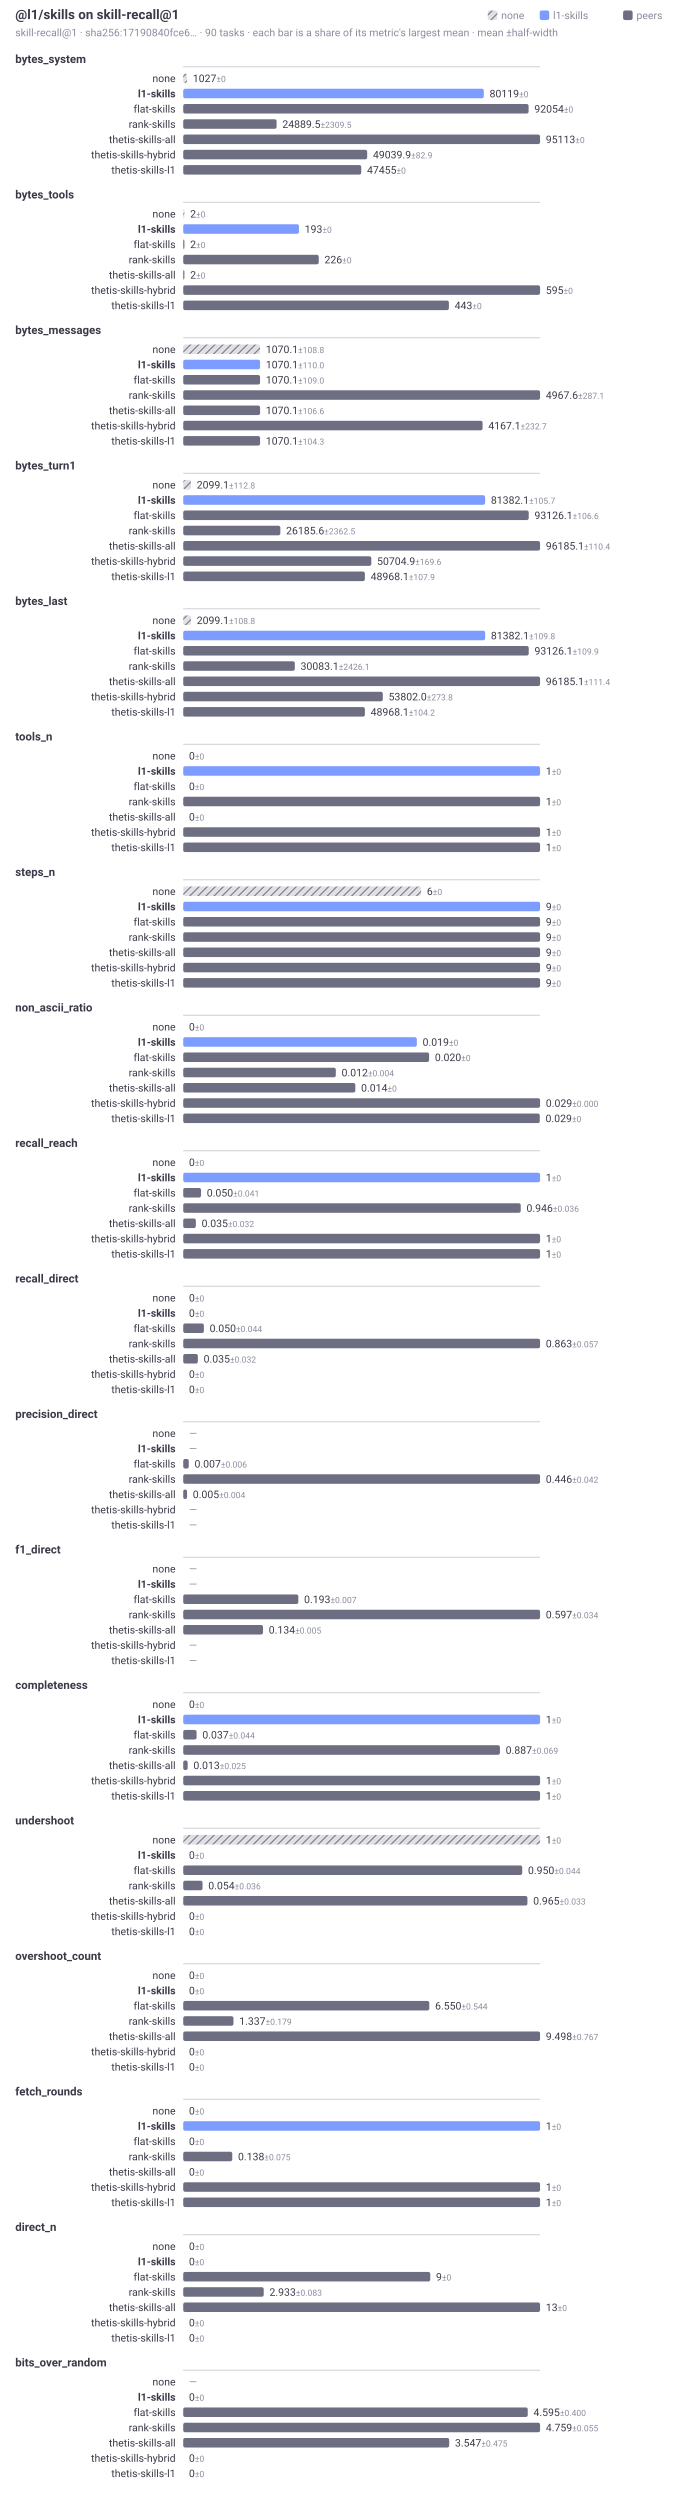
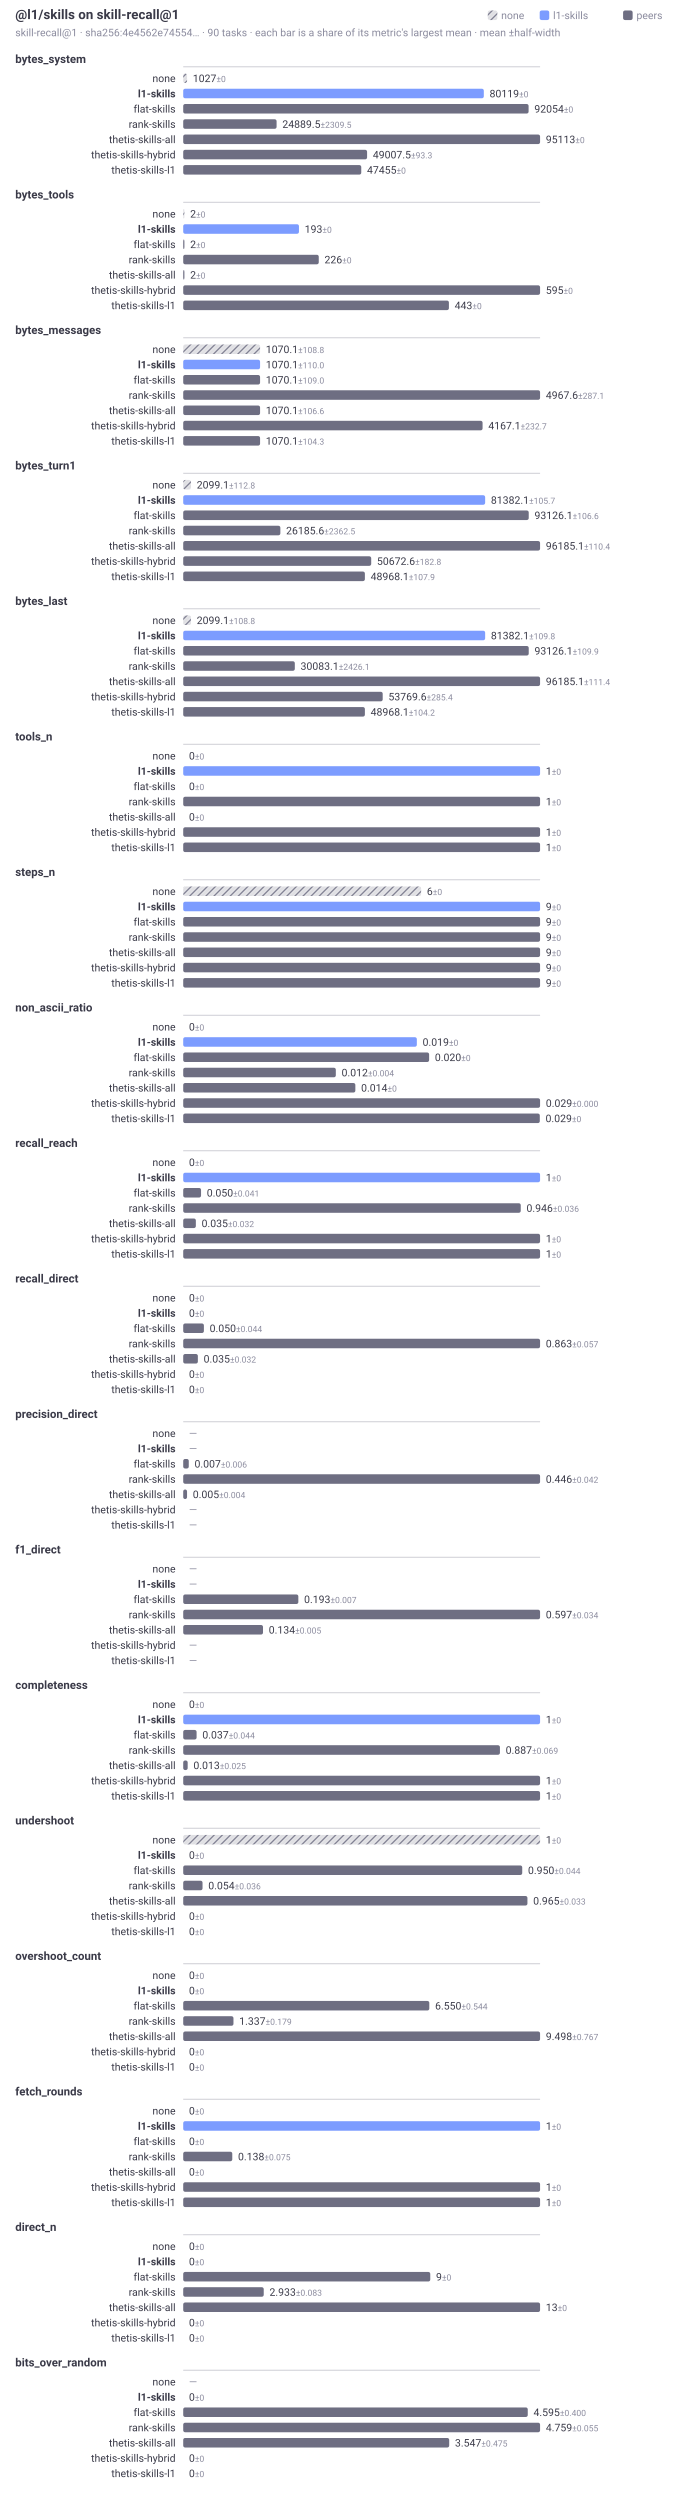
<svg xmlns="http://www.w3.org/2000/svg" width="720" height="2620" viewBox="0 0 720 2620" role="img" aria-labelledby="t d" font-family="system-ui, -apple-system, Segoe UI, Roboto, sans-serif">
  <style>.t{fill:#3a3a48}.f{fill:#8b8b9e}@media (prefers-color-scheme:dark){.t{fill:#d2d2dc}.f{fill:#9a9aae}}</style>
  <defs>
    <pattern id="hatch" width="6" height="6" patternUnits="userSpaceOnUse" patternTransform="rotate(45)">
      <rect width="6" height="6" fill="#6e6e82" fill-opacity="0.22" />
      <line x1="0" y1="0" x2="0" y2="6" stroke="#6e6e82" stroke-width="2" />
    </pattern>
  </defs>
  <text class="t" x="16" y="20" font-size="14" font-weight="600">@l1/skills on skill-recall@1</text>
-   <text class="f" x="16" y="38" font-size="11">skill-recall@1 · sha256:17190840fce6… · 90 tasks · each bar is a share of its metric's largest mean · mean ±half-width</text>
+   <text class="f" x="16" y="38" font-size="11">skill-recall@1 · sha256:4e4562e74554… · 90 tasks · each bar is a share of its metric's largest mean · mean ±half-width</text>
  <rect x="653" y="11" width="10" height="10" rx="2" fill="#6e6e82" />
  <text class="f" x="667" y="20" font-size="11">peers</text>
  <rect x="565.6" y="11" width="10" height="10" rx="2" fill="#7c9cff" />
  <text class="f" x="579.6" y="20" font-size="11">l1-skills</text>
  <rect x="511.2" y="11" width="10" height="10" rx="2" fill="url(#hatch)" />
  <text class="f" x="525.2" y="20" font-size="11">none</text>
  <text class="t" x="16" y="66" font-size="12" font-weight="600">bytes_system</text>
  <line x1="192" y1="70" x2="566" y2="70" stroke="#6e6e82" stroke-opacity="0.35" stroke-width="1" />
  <text class="t" x="184" y="86" font-size="11" text-anchor="end">none</text>
  <rect x="192" y="77" width="4.04" height="10" rx="2" fill="url(#hatch)" />
  <text class="t" x="202.04" y="86" font-size="11">1027<tspan class="f" font-size="9"> ±0</tspan>
  </text>
  <text class="t" x="184" y="102" font-size="11" text-anchor="end" font-weight="600">l1-skills</text>
  <rect x="192" y="93" width="315.04" height="10" rx="2" fill="#7c9cff" />
  <text class="t" x="513.04" y="102" font-size="11">80119<tspan class="f" font-size="9"> ±0</tspan>
  </text>
  <text class="t" x="184" y="118" font-size="11" text-anchor="end">flat-skills</text>
  <rect x="192" y="109" width="361.97" height="10" rx="2" fill="#6e6e82" />
  <text class="t" x="559.97" y="118" font-size="11">92054<tspan class="f" font-size="9"> ±0</tspan>
  </text>
  <text class="t" x="184" y="134" font-size="11" text-anchor="end">rank-skills</text>
  <rect x="192" y="125" width="97.87" height="10" rx="2" fill="#6e6e82" />
  <text class="t" x="295.87" y="134" font-size="11">24889.5<tspan class="f" font-size="9"> ±2309.5</tspan>
  </text>
  <text class="t" x="184" y="150" font-size="11" text-anchor="end">thetis-skills-all</text>
  <rect x="192" y="141" width="374" height="10" rx="2" fill="#6e6e82" />
  <text class="t" x="572" y="150" font-size="11">95113<tspan class="f" font-size="9"> ±0</tspan>
  </text>
  <text class="t" x="184" y="166" font-size="11" text-anchor="end">thetis-skills-hybrid</text>
-   <rect x="192" y="157" width="192.83" height="10" rx="2" fill="#6e6e82" />
-   <text class="t" x="390.83" y="166" font-size="11">49039.9<tspan class="f" font-size="9"> ±82.9</tspan>
+   <rect x="192" y="157" width="192.71" height="10" rx="2" fill="#6e6e82" />
+   <text class="t" x="390.71" y="166" font-size="11">49007.5<tspan class="f" font-size="9"> ±93.3</tspan>
  </text>
  <text class="t" x="184" y="182" font-size="11" text-anchor="end">thetis-skills-l1</text>
  <rect x="192" y="173" width="186.6" height="10" rx="2" fill="#6e6e82" />
  <text class="t" x="384.6" y="182" font-size="11">47455<tspan class="f" font-size="9"> ±0</tspan>
  </text>
  <text class="t" x="16" y="208" font-size="12" font-weight="600">bytes_tools</text>
  <line x1="192" y1="212" x2="566" y2="212" stroke="#6e6e82" stroke-opacity="0.35" stroke-width="1" />
  <text class="t" x="184" y="228" font-size="11" text-anchor="end">none</text>
  <rect x="192" y="219" width="1.26" height="10" rx="2" fill="url(#hatch)" />
  <text class="t" x="199.26" y="228" font-size="11">2<tspan class="f" font-size="9"> ±0</tspan>
  </text>
  <text class="t" x="184" y="244" font-size="11" text-anchor="end" font-weight="600">l1-skills</text>
  <rect x="192" y="235" width="121.31" height="10" rx="2" fill="#7c9cff" />
  <text class="t" x="319.31" y="244" font-size="11">193<tspan class="f" font-size="9"> ±0</tspan>
  </text>
  <text class="t" x="184" y="260" font-size="11" text-anchor="end">flat-skills</text>
  <rect x="192" y="251" width="1.26" height="10" rx="2" fill="#6e6e82" />
  <text class="t" x="199.26" y="260" font-size="11">2<tspan class="f" font-size="9"> ±0</tspan>
  </text>
  <text class="t" x="184" y="276" font-size="11" text-anchor="end">rank-skills</text>
  <rect x="192" y="267" width="142.06" height="10" rx="2" fill="#6e6e82" />
  <text class="t" x="340.06" y="276" font-size="11">226<tspan class="f" font-size="9"> ±0</tspan>
  </text>
  <text class="t" x="184" y="292" font-size="11" text-anchor="end">thetis-skills-all</text>
  <rect x="192" y="283" width="1.26" height="10" rx="2" fill="#6e6e82" />
  <text class="t" x="199.26" y="292" font-size="11">2<tspan class="f" font-size="9"> ±0</tspan>
  </text>
  <text class="t" x="184" y="308" font-size="11" text-anchor="end">thetis-skills-hybrid</text>
  <rect x="192" y="299" width="374" height="10" rx="2" fill="#6e6e82" />
  <text class="t" x="572" y="308" font-size="11">595<tspan class="f" font-size="9"> ±0</tspan>
  </text>
  <text class="t" x="184" y="324" font-size="11" text-anchor="end">thetis-skills-l1</text>
  <rect x="192" y="315" width="278.46" height="10" rx="2" fill="#6e6e82" />
  <text class="t" x="476.46" y="324" font-size="11">443<tspan class="f" font-size="9"> ±0</tspan>
  </text>
  <text class="t" x="16" y="350" font-size="12" font-weight="600">bytes_messages</text>
  <line x1="192" y1="354" x2="566" y2="354" stroke="#6e6e82" stroke-opacity="0.35" stroke-width="1" />
  <text class="t" x="184" y="370" font-size="11" text-anchor="end">none</text>
  <rect x="192" y="361" width="80.56" height="10" rx="2" fill="url(#hatch)" />
  <text class="t" x="278.56" y="370" font-size="11">1070.1<tspan class="f" font-size="9"> ±108.8</tspan>
  </text>
  <text class="t" x="184" y="386" font-size="11" text-anchor="end" font-weight="600">l1-skills</text>
  <rect x="192" y="377" width="80.56" height="10" rx="2" fill="#7c9cff" />
  <text class="t" x="278.56" y="386" font-size="11">1070.1<tspan class="f" font-size="9"> ±110.0</tspan>
  </text>
  <text class="t" x="184" y="402" font-size="11" text-anchor="end">flat-skills</text>
  <rect x="192" y="393" width="80.56" height="10" rx="2" fill="#6e6e82" />
  <text class="t" x="278.56" y="402" font-size="11">1070.1<tspan class="f" font-size="9"> ±109.0</tspan>
  </text>
  <text class="t" x="184" y="418" font-size="11" text-anchor="end">rank-skills</text>
  <rect x="192" y="409" width="374" height="10" rx="2" fill="#6e6e82" />
  <text class="t" x="572" y="418" font-size="11">4967.6<tspan class="f" font-size="9"> ±287.1</tspan>
  </text>
  <text class="t" x="184" y="434" font-size="11" text-anchor="end">thetis-skills-all</text>
  <rect x="192" y="425" width="80.56" height="10" rx="2" fill="#6e6e82" />
  <text class="t" x="278.56" y="434" font-size="11">1070.1<tspan class="f" font-size="9"> ±106.6</tspan>
  </text>
  <text class="t" x="184" y="450" font-size="11" text-anchor="end">thetis-skills-hybrid</text>
  <rect x="192" y="441" width="313.74" height="10" rx="2" fill="#6e6e82" />
  <text class="t" x="511.74" y="450" font-size="11">4167.1<tspan class="f" font-size="9"> ±232.7</tspan>
  </text>
  <text class="t" x="184" y="466" font-size="11" text-anchor="end">thetis-skills-l1</text>
  <rect x="192" y="457" width="80.56" height="10" rx="2" fill="#6e6e82" />
  <text class="t" x="278.56" y="466" font-size="11">1070.1<tspan class="f" font-size="9"> ±104.3</tspan>
  </text>
  <text class="t" x="16" y="492" font-size="12" font-weight="600">bytes_turn1</text>
  <line x1="192" y1="496" x2="566" y2="496" stroke="#6e6e82" stroke-opacity="0.35" stroke-width="1" />
  <text class="t" x="184" y="512" font-size="11" text-anchor="end">none</text>
  <rect x="192" y="503" width="8.16" height="10" rx="2" fill="url(#hatch)" />
  <text class="t" x="206.16" y="512" font-size="11">2099.1<tspan class="f" font-size="9"> ±112.8</tspan>
  </text>
  <text class="t" x="184" y="528" font-size="11" text-anchor="end" font-weight="600">l1-skills</text>
  <rect x="192" y="519" width="316.44" height="10" rx="2" fill="#7c9cff" />
  <text class="t" x="514.44" y="528" font-size="11">81382.1<tspan class="f" font-size="9"> ±105.7</tspan>
  </text>
  <text class="t" x="184" y="544" font-size="11" text-anchor="end">flat-skills</text>
  <rect x="192" y="535" width="362.11" height="10" rx="2" fill="#6e6e82" />
  <text class="t" x="560.11" y="544" font-size="11">93126.1<tspan class="f" font-size="9"> ±106.6</tspan>
  </text>
  <text class="t" x="184" y="560" font-size="11" text-anchor="end">rank-skills</text>
  <rect x="192" y="551" width="101.82" height="10" rx="2" fill="#6e6e82" />
  <text class="t" x="299.82" y="560" font-size="11">26185.6<tspan class="f" font-size="9"> ±2362.5</tspan>
  </text>
  <text class="t" x="184" y="576" font-size="11" text-anchor="end">thetis-skills-all</text>
  <rect x="192" y="567" width="374" height="10" rx="2" fill="#6e6e82" />
  <text class="t" x="572" y="576" font-size="11">96185.1<tspan class="f" font-size="9"> ±110.4</tspan>
  </text>
  <text class="t" x="184" y="592" font-size="11" text-anchor="end">thetis-skills-hybrid</text>
-   <rect x="192" y="583" width="197.16" height="10" rx="2" fill="#6e6e82" />
-   <text class="t" x="395.16" y="592" font-size="11">50704.9<tspan class="f" font-size="9"> ±169.6</tspan>
+   <rect x="192" y="583" width="197.03" height="10" rx="2" fill="#6e6e82" />
+   <text class="t" x="395.03" y="592" font-size="11">50672.6<tspan class="f" font-size="9"> ±182.8</tspan>
  </text>
  <text class="t" x="184" y="608" font-size="11" text-anchor="end">thetis-skills-l1</text>
  <rect x="192" y="599" width="190.4" height="10" rx="2" fill="#6e6e82" />
  <text class="t" x="388.4" y="608" font-size="11">48968.1<tspan class="f" font-size="9"> ±107.9</tspan>
  </text>
  <text class="t" x="16" y="634" font-size="12" font-weight="600">bytes_last</text>
  <line x1="192" y1="638" x2="566" y2="638" stroke="#6e6e82" stroke-opacity="0.35" stroke-width="1" />
  <text class="t" x="184" y="654" font-size="11" text-anchor="end">none</text>
  <rect x="192" y="645" width="8.16" height="10" rx="2" fill="url(#hatch)" />
  <text class="t" x="206.16" y="654" font-size="11">2099.1<tspan class="f" font-size="9"> ±108.8</tspan>
  </text>
  <text class="t" x="184" y="670" font-size="11" text-anchor="end" font-weight="600">l1-skills</text>
  <rect x="192" y="661" width="316.44" height="10" rx="2" fill="#7c9cff" />
  <text class="t" x="514.44" y="670" font-size="11">81382.1<tspan class="f" font-size="9"> ±109.8</tspan>
  </text>
  <text class="t" x="184" y="686" font-size="11" text-anchor="end">flat-skills</text>
  <rect x="192" y="677" width="362.11" height="10" rx="2" fill="#6e6e82" />
  <text class="t" x="560.11" y="686" font-size="11">93126.1<tspan class="f" font-size="9"> ±109.9</tspan>
  </text>
  <text class="t" x="184" y="702" font-size="11" text-anchor="end">rank-skills</text>
  <rect x="192" y="693" width="116.97" height="10" rx="2" fill="#6e6e82" />
  <text class="t" x="314.97" y="702" font-size="11">30083.1<tspan class="f" font-size="9"> ±2426.1</tspan>
  </text>
  <text class="t" x="184" y="718" font-size="11" text-anchor="end">thetis-skills-all</text>
  <rect x="192" y="709" width="374" height="10" rx="2" fill="#6e6e82" />
  <text class="t" x="572" y="718" font-size="11">96185.1<tspan class="f" font-size="9"> ±111.4</tspan>
  </text>
  <text class="t" x="184" y="734" font-size="11" text-anchor="end">thetis-skills-hybrid</text>
-   <rect x="192" y="725" width="209.2" height="10" rx="2" fill="#6e6e82" />
-   <text class="t" x="407.2" y="734" font-size="11">53802.0<tspan class="f" font-size="9"> ±273.8</tspan>
+   <rect x="192" y="725" width="209.07" height="10" rx="2" fill="#6e6e82" />
+   <text class="t" x="407.07" y="734" font-size="11">53769.6<tspan class="f" font-size="9"> ±285.4</tspan>
  </text>
  <text class="t" x="184" y="750" font-size="11" text-anchor="end">thetis-skills-l1</text>
  <rect x="192" y="741" width="190.4" height="10" rx="2" fill="#6e6e82" />
  <text class="t" x="388.4" y="750" font-size="11">48968.1<tspan class="f" font-size="9"> ±104.2</tspan>
  </text>
  <text class="t" x="16" y="776" font-size="12" font-weight="600">tools_n</text>
  <line x1="192" y1="780" x2="566" y2="780" stroke="#6e6e82" stroke-opacity="0.35" stroke-width="1" />
  <text class="t" x="184" y="796" font-size="11" text-anchor="end">none</text>
  <rect x="192" y="787" width="0" height="10" rx="2" fill="url(#hatch)" />
  <text class="t" x="198" y="796" font-size="11">0<tspan class="f" font-size="9"> ±0</tspan>
  </text>
  <text class="t" x="184" y="812" font-size="11" text-anchor="end" font-weight="600">l1-skills</text>
  <rect x="192" y="803" width="374" height="10" rx="2" fill="#7c9cff" />
  <text class="t" x="572" y="812" font-size="11">1<tspan class="f" font-size="9"> ±0</tspan>
  </text>
  <text class="t" x="184" y="828" font-size="11" text-anchor="end">flat-skills</text>
  <rect x="192" y="819" width="0" height="10" rx="2" fill="#6e6e82" />
  <text class="t" x="198" y="828" font-size="11">0<tspan class="f" font-size="9"> ±0</tspan>
  </text>
  <text class="t" x="184" y="844" font-size="11" text-anchor="end">rank-skills</text>
  <rect x="192" y="835" width="374" height="10" rx="2" fill="#6e6e82" />
  <text class="t" x="572" y="844" font-size="11">1<tspan class="f" font-size="9"> ±0</tspan>
  </text>
  <text class="t" x="184" y="860" font-size="11" text-anchor="end">thetis-skills-all</text>
  <rect x="192" y="851" width="0" height="10" rx="2" fill="#6e6e82" />
  <text class="t" x="198" y="860" font-size="11">0<tspan class="f" font-size="9"> ±0</tspan>
  </text>
  <text class="t" x="184" y="876" font-size="11" text-anchor="end">thetis-skills-hybrid</text>
  <rect x="192" y="867" width="374" height="10" rx="2" fill="#6e6e82" />
  <text class="t" x="572" y="876" font-size="11">1<tspan class="f" font-size="9"> ±0</tspan>
  </text>
  <text class="t" x="184" y="892" font-size="11" text-anchor="end">thetis-skills-l1</text>
  <rect x="192" y="883" width="374" height="10" rx="2" fill="#6e6e82" />
  <text class="t" x="572" y="892" font-size="11">1<tspan class="f" font-size="9"> ±0</tspan>
  </text>
  <text class="t" x="16" y="918" font-size="12" font-weight="600">steps_n</text>
  <line x1="192" y1="922" x2="566" y2="922" stroke="#6e6e82" stroke-opacity="0.35" stroke-width="1" />
  <text class="t" x="184" y="938" font-size="11" text-anchor="end">none</text>
  <rect x="192" y="929" width="249.33" height="10" rx="2" fill="url(#hatch)" />
  <text class="t" x="447.33" y="938" font-size="11">6<tspan class="f" font-size="9"> ±0</tspan>
  </text>
  <text class="t" x="184" y="954" font-size="11" text-anchor="end" font-weight="600">l1-skills</text>
  <rect x="192" y="945" width="374" height="10" rx="2" fill="#7c9cff" />
  <text class="t" x="572" y="954" font-size="11">9<tspan class="f" font-size="9"> ±0</tspan>
  </text>
  <text class="t" x="184" y="970" font-size="11" text-anchor="end">flat-skills</text>
  <rect x="192" y="961" width="374" height="10" rx="2" fill="#6e6e82" />
  <text class="t" x="572" y="970" font-size="11">9<tspan class="f" font-size="9"> ±0</tspan>
  </text>
  <text class="t" x="184" y="986" font-size="11" text-anchor="end">rank-skills</text>
  <rect x="192" y="977" width="374" height="10" rx="2" fill="#6e6e82" />
  <text class="t" x="572" y="986" font-size="11">9<tspan class="f" font-size="9"> ±0</tspan>
  </text>
  <text class="t" x="184" y="1002" font-size="11" text-anchor="end">thetis-skills-all</text>
  <rect x="192" y="993" width="374" height="10" rx="2" fill="#6e6e82" />
  <text class="t" x="572" y="1002" font-size="11">9<tspan class="f" font-size="9"> ±0</tspan>
  </text>
  <text class="t" x="184" y="1018" font-size="11" text-anchor="end">thetis-skills-hybrid</text>
  <rect x="192" y="1009" width="374" height="10" rx="2" fill="#6e6e82" />
  <text class="t" x="572" y="1018" font-size="11">9<tspan class="f" font-size="9"> ±0</tspan>
  </text>
  <text class="t" x="184" y="1034" font-size="11" text-anchor="end">thetis-skills-l1</text>
  <rect x="192" y="1025" width="374" height="10" rx="2" fill="#6e6e82" />
  <text class="t" x="572" y="1034" font-size="11">9<tspan class="f" font-size="9"> ±0</tspan>
  </text>
  <text class="t" x="16" y="1060" font-size="12" font-weight="600">non_ascii_ratio</text>
  <line x1="192" y1="1064" x2="566" y2="1064" stroke="#6e6e82" stroke-opacity="0.35" stroke-width="1" />
  <text class="t" x="184" y="1080" font-size="11" text-anchor="end">none</text>
  <rect x="192" y="1071" width="0" height="10" rx="2" fill="url(#hatch)" />
  <text class="t" x="198" y="1080" font-size="11">0<tspan class="f" font-size="9"> ±0</tspan>
  </text>
  <text class="t" x="184" y="1096" font-size="11" text-anchor="end" font-weight="600">l1-skills</text>
  <rect x="192" y="1087" width="244.85" height="10" rx="2" fill="#7c9cff" />
  <text class="t" x="442.85" y="1096" font-size="11">0.019<tspan class="f" font-size="9"> ±0</tspan>
  </text>
  <text class="t" x="184" y="1112" font-size="11" text-anchor="end">flat-skills</text>
  <rect x="192" y="1103" width="257.73" height="10" rx="2" fill="#6e6e82" />
  <text class="t" x="455.73" y="1112" font-size="11">0.020<tspan class="f" font-size="9"> ±0</tspan>
  </text>
  <text class="t" x="184" y="1128" font-size="11" text-anchor="end">rank-skills</text>
  <rect x="192" y="1119" width="159.94" height="10" rx="2" fill="#6e6e82" />
  <text class="t" x="357.94" y="1128" font-size="11">0.012<tspan class="f" font-size="9"> ±0.004</tspan>
  </text>
  <text class="t" x="184" y="1144" font-size="11" text-anchor="end">thetis-skills-all</text>
  <rect x="192" y="1135" width="180.41" height="10" rx="2" fill="#6e6e82" />
  <text class="t" x="378.41" y="1144" font-size="11">0.014<tspan class="f" font-size="9"> ±0</tspan>
  </text>
  <text class="t" x="184" y="1160" font-size="11" text-anchor="end">thetis-skills-hybrid</text>
  <rect x="192" y="1151" width="374" height="10" rx="2" fill="#6e6e82" />
  <text class="t" x="572" y="1160" font-size="11">0.029<tspan class="f" font-size="9"> ±0.000</tspan>
  </text>
  <text class="t" x="184" y="1176" font-size="11" text-anchor="end">thetis-skills-l1</text>
  <rect x="192" y="1167" width="373.71" height="10" rx="2" fill="#6e6e82" />
  <text class="t" x="571.71" y="1176" font-size="11">0.029<tspan class="f" font-size="9"> ±0</tspan>
  </text>
  <text class="t" x="16" y="1202" font-size="12" font-weight="600">recall_reach</text>
  <line x1="192" y1="1206" x2="566" y2="1206" stroke="#6e6e82" stroke-opacity="0.35" stroke-width="1" />
  <text class="t" x="184" y="1222" font-size="11" text-anchor="end">none</text>
  <rect x="192" y="1213" width="0" height="10" rx="2" fill="url(#hatch)" />
  <text class="t" x="198" y="1222" font-size="11">0<tspan class="f" font-size="9"> ±0</tspan>
  </text>
  <text class="t" x="184" y="1238" font-size="11" text-anchor="end" font-weight="600">l1-skills</text>
  <rect x="192" y="1229" width="374" height="10" rx="2" fill="#7c9cff" />
  <text class="t" x="572" y="1238" font-size="11">1<tspan class="f" font-size="9"> ±0</tspan>
  </text>
  <text class="t" x="184" y="1254" font-size="11" text-anchor="end">flat-skills</text>
  <rect x="192" y="1245" width="18.7" height="10" rx="2" fill="#6e6e82" />
  <text class="t" x="216.7" y="1254" font-size="11">0.050<tspan class="f" font-size="9"> ±0.041</tspan>
  </text>
  <text class="t" x="184" y="1270" font-size="11" text-anchor="end">rank-skills</text>
  <rect x="192" y="1261" width="353.74" height="10" rx="2" fill="#6e6e82" />
  <text class="t" x="551.74" y="1270" font-size="11">0.946<tspan class="f" font-size="9"> ±0.036</tspan>
  </text>
  <text class="t" x="184" y="1286" font-size="11" text-anchor="end">thetis-skills-all</text>
  <rect x="192" y="1277" width="13.25" height="10" rx="2" fill="#6e6e82" />
  <text class="t" x="211.25" y="1286" font-size="11">0.035<tspan class="f" font-size="9"> ±0.032</tspan>
  </text>
  <text class="t" x="184" y="1302" font-size="11" text-anchor="end">thetis-skills-hybrid</text>
  <rect x="192" y="1293" width="374" height="10" rx="2" fill="#6e6e82" />
  <text class="t" x="572" y="1302" font-size="11">1<tspan class="f" font-size="9"> ±0</tspan>
  </text>
  <text class="t" x="184" y="1318" font-size="11" text-anchor="end">thetis-skills-l1</text>
  <rect x="192" y="1309" width="374" height="10" rx="2" fill="#6e6e82" />
  <text class="t" x="572" y="1318" font-size="11">1<tspan class="f" font-size="9"> ±0</tspan>
  </text>
  <text class="t" x="16" y="1344" font-size="12" font-weight="600">recall_direct</text>
  <line x1="192" y1="1348" x2="566" y2="1348" stroke="#6e6e82" stroke-opacity="0.35" stroke-width="1" />
  <text class="t" x="184" y="1364" font-size="11" text-anchor="end">none</text>
  <rect x="192" y="1355" width="0" height="10" rx="2" fill="url(#hatch)" />
  <text class="t" x="198" y="1364" font-size="11">0<tspan class="f" font-size="9"> ±0</tspan>
  </text>
  <text class="t" x="184" y="1380" font-size="11" text-anchor="end" font-weight="600">l1-skills</text>
  <rect x="192" y="1371" width="0" height="10" rx="2" fill="#7c9cff" />
  <text class="t" x="198" y="1380" font-size="11">0<tspan class="f" font-size="9"> ±0</tspan>
  </text>
  <text class="t" x="184" y="1396" font-size="11" text-anchor="end">flat-skills</text>
  <rect x="192" y="1387" width="21.68" height="10" rx="2" fill="#6e6e82" />
  <text class="t" x="219.68" y="1396" font-size="11">0.050<tspan class="f" font-size="9"> ±0.044</tspan>
  </text>
  <text class="t" x="184" y="1412" font-size="11" text-anchor="end">rank-skills</text>
  <rect x="192" y="1403" width="374" height="10" rx="2" fill="#6e6e82" />
  <text class="t" x="572" y="1412" font-size="11">0.863<tspan class="f" font-size="9"> ±0.057</tspan>
  </text>
  <text class="t" x="184" y="1428" font-size="11" text-anchor="end">thetis-skills-all</text>
  <rect x="192" y="1419" width="15.36" height="10" rx="2" fill="#6e6e82" />
  <text class="t" x="213.36" y="1428" font-size="11">0.035<tspan class="f" font-size="9"> ±0.032</tspan>
  </text>
  <text class="t" x="184" y="1444" font-size="11" text-anchor="end">thetis-skills-hybrid</text>
  <rect x="192" y="1435" width="0" height="10" rx="2" fill="#6e6e82" />
  <text class="t" x="198" y="1444" font-size="11">0<tspan class="f" font-size="9"> ±0</tspan>
  </text>
  <text class="t" x="184" y="1460" font-size="11" text-anchor="end">thetis-skills-l1</text>
  <rect x="192" y="1451" width="0" height="10" rx="2" fill="#6e6e82" />
  <text class="t" x="198" y="1460" font-size="11">0<tspan class="f" font-size="9"> ±0</tspan>
  </text>
  <text class="t" x="16" y="1486" font-size="12" font-weight="600">precision_direct</text>
  <line x1="192" y1="1490" x2="566" y2="1490" stroke="#6e6e82" stroke-opacity="0.35" stroke-width="1" />
  <text class="t" x="184" y="1506" font-size="11" text-anchor="end">none</text>
  <rect x="192" y="1497" width="0" height="10" rx="2" fill="url(#hatch)" />
  <text class="f" x="198" y="1506" font-size="11">—</text>
  <text class="t" x="184" y="1522" font-size="11" text-anchor="end" font-weight="600">l1-skills</text>
  <rect x="192" y="1513" width="0" height="10" rx="2" fill="#7c9cff" />
  <text class="f" x="198" y="1522" font-size="11">—</text>
  <text class="t" x="184" y="1538" font-size="11" text-anchor="end">flat-skills</text>
  <rect x="192" y="1529" width="5.83" height="10" rx="2" fill="#6e6e82" />
  <text class="t" x="203.83" y="1538" font-size="11">0.007<tspan class="f" font-size="9"> ±0.006</tspan>
  </text>
  <text class="t" x="184" y="1554" font-size="11" text-anchor="end">rank-skills</text>
  <rect x="192" y="1545" width="374" height="10" rx="2" fill="#6e6e82" />
  <text class="t" x="572" y="1554" font-size="11">0.446<tspan class="f" font-size="9"> ±0.042</tspan>
  </text>
  <text class="t" x="184" y="1570" font-size="11" text-anchor="end">thetis-skills-all</text>
  <rect x="192" y="1561" width="4.03" height="10" rx="2" fill="#6e6e82" />
  <text class="t" x="202.03" y="1570" font-size="11">0.005<tspan class="f" font-size="9"> ±0.004</tspan>
  </text>
  <text class="t" x="184" y="1586" font-size="11" text-anchor="end">thetis-skills-hybrid</text>
  <rect x="192" y="1577" width="0" height="10" rx="2" fill="#6e6e82" />
  <text class="f" x="198" y="1586" font-size="11">—</text>
  <text class="t" x="184" y="1602" font-size="11" text-anchor="end">thetis-skills-l1</text>
  <rect x="192" y="1593" width="0" height="10" rx="2" fill="#6e6e82" />
  <text class="f" x="198" y="1602" font-size="11">—</text>
  <text class="t" x="16" y="1628" font-size="12" font-weight="600">f1_direct</text>
  <line x1="192" y1="1632" x2="566" y2="1632" stroke="#6e6e82" stroke-opacity="0.35" stroke-width="1" />
  <text class="t" x="184" y="1648" font-size="11" text-anchor="end">none</text>
  <rect x="192" y="1639" width="0" height="10" rx="2" fill="url(#hatch)" />
  <text class="f" x="198" y="1648" font-size="11">—</text>
  <text class="t" x="184" y="1664" font-size="11" text-anchor="end" font-weight="600">l1-skills</text>
  <rect x="192" y="1655" width="0" height="10" rx="2" fill="#7c9cff" />
  <text class="f" x="198" y="1664" font-size="11">—</text>
  <text class="t" x="184" y="1680" font-size="11" text-anchor="end">flat-skills</text>
  <rect x="192" y="1671" width="120.66" height="10" rx="2" fill="#6e6e82" />
  <text class="t" x="318.66" y="1680" font-size="11">0.193<tspan class="f" font-size="9"> ±0.007</tspan>
  </text>
  <text class="t" x="184" y="1696" font-size="11" text-anchor="end">rank-skills</text>
  <rect x="192" y="1687" width="374" height="10" rx="2" fill="#6e6e82" />
  <text class="t" x="572" y="1696" font-size="11">0.597<tspan class="f" font-size="9"> ±0.034</tspan>
  </text>
  <text class="t" x="184" y="1712" font-size="11" text-anchor="end">thetis-skills-all</text>
  <rect x="192" y="1703" width="83.63" height="10" rx="2" fill="#6e6e82" />
  <text class="t" x="281.63" y="1712" font-size="11">0.134<tspan class="f" font-size="9"> ±0.005</tspan>
  </text>
  <text class="t" x="184" y="1728" font-size="11" text-anchor="end">thetis-skills-hybrid</text>
  <rect x="192" y="1719" width="0" height="10" rx="2" fill="#6e6e82" />
  <text class="f" x="198" y="1728" font-size="11">—</text>
  <text class="t" x="184" y="1744" font-size="11" text-anchor="end">thetis-skills-l1</text>
  <rect x="192" y="1735" width="0" height="10" rx="2" fill="#6e6e82" />
  <text class="f" x="198" y="1744" font-size="11">—</text>
  <text class="t" x="16" y="1770" font-size="12" font-weight="600">completeness</text>
  <line x1="192" y1="1774" x2="566" y2="1774" stroke="#6e6e82" stroke-opacity="0.35" stroke-width="1" />
  <text class="t" x="184" y="1790" font-size="11" text-anchor="end">none</text>
  <rect x="192" y="1781" width="0" height="10" rx="2" fill="url(#hatch)" />
  <text class="t" x="198" y="1790" font-size="11">0<tspan class="f" font-size="9"> ±0</tspan>
  </text>
  <text class="t" x="184" y="1806" font-size="11" text-anchor="end" font-weight="600">l1-skills</text>
  <rect x="192" y="1797" width="374" height="10" rx="2" fill="#7c9cff" />
  <text class="t" x="572" y="1806" font-size="11">1<tspan class="f" font-size="9"> ±0</tspan>
  </text>
  <text class="t" x="184" y="1822" font-size="11" text-anchor="end">flat-skills</text>
  <rect x="192" y="1813" width="14.03" height="10" rx="2" fill="#6e6e82" />
  <text class="t" x="212.03" y="1822" font-size="11">0.037<tspan class="f" font-size="9"> ±0.044</tspan>
  </text>
  <text class="t" x="184" y="1838" font-size="11" text-anchor="end">rank-skills</text>
  <rect x="192" y="1829" width="331.93" height="10" rx="2" fill="#6e6e82" />
  <text class="t" x="529.92" y="1838" font-size="11">0.887<tspan class="f" font-size="9"> ±0.069</tspan>
  </text>
  <text class="t" x="184" y="1854" font-size="11" text-anchor="end">thetis-skills-all</text>
  <rect x="192" y="1845" width="4.68" height="10" rx="2" fill="#6e6e82" />
  <text class="t" x="202.68" y="1854" font-size="11">0.013<tspan class="f" font-size="9"> ±0.025</tspan>
  </text>
  <text class="t" x="184" y="1870" font-size="11" text-anchor="end">thetis-skills-hybrid</text>
  <rect x="192" y="1861" width="374" height="10" rx="2" fill="#6e6e82" />
  <text class="t" x="572" y="1870" font-size="11">1<tspan class="f" font-size="9"> ±0</tspan>
  </text>
  <text class="t" x="184" y="1886" font-size="11" text-anchor="end">thetis-skills-l1</text>
  <rect x="192" y="1877" width="374" height="10" rx="2" fill="#6e6e82" />
  <text class="t" x="572" y="1886" font-size="11">1<tspan class="f" font-size="9"> ±0</tspan>
  </text>
  <text class="t" x="16" y="1912" font-size="12" font-weight="600">undershoot</text>
  <line x1="192" y1="1916" x2="566" y2="1916" stroke="#6e6e82" stroke-opacity="0.35" stroke-width="1" />
  <text class="t" x="184" y="1932" font-size="11" text-anchor="end">none</text>
  <rect x="192" y="1923" width="374" height="10" rx="2" fill="url(#hatch)" />
  <text class="t" x="572" y="1932" font-size="11">1<tspan class="f" font-size="9"> ±0</tspan>
  </text>
  <text class="t" x="184" y="1948" font-size="11" text-anchor="end" font-weight="600">l1-skills</text>
  <rect x="192" y="1939" width="0" height="10" rx="2" fill="#7c9cff" />
  <text class="t" x="198" y="1948" font-size="11">0<tspan class="f" font-size="9"> ±0</tspan>
  </text>
  <text class="t" x="184" y="1964" font-size="11" text-anchor="end">flat-skills</text>
  <rect x="192" y="1955" width="355.3" height="10" rx="2" fill="#6e6e82" />
  <text class="t" x="553.3" y="1964" font-size="11">0.950<tspan class="f" font-size="9"> ±0.044</tspan>
  </text>
  <text class="t" x="184" y="1980" font-size="11" text-anchor="end">rank-skills</text>
  <rect x="192" y="1971" width="20.26" height="10" rx="2" fill="#6e6e82" />
  <text class="t" x="218.26" y="1980" font-size="11">0.054<tspan class="f" font-size="9"> ±0.036</tspan>
  </text>
  <text class="t" x="184" y="1996" font-size="11" text-anchor="end">thetis-skills-all</text>
  <rect x="192" y="1987" width="360.75" height="10" rx="2" fill="#6e6e82" />
  <text class="t" x="558.75" y="1996" font-size="11">0.965<tspan class="f" font-size="9"> ±0.033</tspan>
  </text>
  <text class="t" x="184" y="2012" font-size="11" text-anchor="end">thetis-skills-hybrid</text>
  <rect x="192" y="2003" width="0" height="10" rx="2" fill="#6e6e82" />
  <text class="t" x="198" y="2012" font-size="11">0<tspan class="f" font-size="9"> ±0</tspan>
  </text>
  <text class="t" x="184" y="2028" font-size="11" text-anchor="end">thetis-skills-l1</text>
  <rect x="192" y="2019" width="0" height="10" rx="2" fill="#6e6e82" />
  <text class="t" x="198" y="2028" font-size="11">0<tspan class="f" font-size="9"> ±0</tspan>
  </text>
  <text class="t" x="16" y="2054" font-size="12" font-weight="600">overshoot_count</text>
  <line x1="192" y1="2058" x2="566" y2="2058" stroke="#6e6e82" stroke-opacity="0.35" stroke-width="1" />
  <text class="t" x="184" y="2074" font-size="11" text-anchor="end">none</text>
  <rect x="192" y="2065" width="0" height="10" rx="2" fill="url(#hatch)" />
  <text class="t" x="198" y="2074" font-size="11">0<tspan class="f" font-size="9"> ±0</tspan>
  </text>
  <text class="t" x="184" y="2090" font-size="11" text-anchor="end" font-weight="600">l1-skills</text>
  <rect x="192" y="2081" width="0" height="10" rx="2" fill="#7c9cff" />
  <text class="t" x="198" y="2090" font-size="11">0<tspan class="f" font-size="9"> ±0</tspan>
  </text>
  <text class="t" x="184" y="2106" font-size="11" text-anchor="end">flat-skills</text>
  <rect x="192" y="2097" width="257.92" height="10" rx="2" fill="#6e6e82" />
  <text class="t" x="455.92" y="2106" font-size="11">6.550<tspan class="f" font-size="9"> ±0.544</tspan>
  </text>
  <text class="t" x="184" y="2122" font-size="11" text-anchor="end">rank-skills</text>
  <rect x="192" y="2113" width="52.67" height="10" rx="2" fill="#6e6e82" />
  <text class="t" x="250.67" y="2122" font-size="11">1.337<tspan class="f" font-size="9"> ±0.179</tspan>
  </text>
  <text class="t" x="184" y="2138" font-size="11" text-anchor="end">thetis-skills-all</text>
  <rect x="192" y="2129" width="374" height="10" rx="2" fill="#6e6e82" />
  <text class="t" x="572" y="2138" font-size="11">9.498<tspan class="f" font-size="9"> ±0.767</tspan>
  </text>
  <text class="t" x="184" y="2154" font-size="11" text-anchor="end">thetis-skills-hybrid</text>
  <rect x="192" y="2145" width="0" height="10" rx="2" fill="#6e6e82" />
  <text class="t" x="198" y="2154" font-size="11">0<tspan class="f" font-size="9"> ±0</tspan>
  </text>
  <text class="t" x="184" y="2170" font-size="11" text-anchor="end">thetis-skills-l1</text>
  <rect x="192" y="2161" width="0" height="10" rx="2" fill="#6e6e82" />
  <text class="t" x="198" y="2170" font-size="11">0<tspan class="f" font-size="9"> ±0</tspan>
  </text>
  <text class="t" x="16" y="2196" font-size="12" font-weight="600">fetch_rounds</text>
  <line x1="192" y1="2200" x2="566" y2="2200" stroke="#6e6e82" stroke-opacity="0.35" stroke-width="1" />
  <text class="t" x="184" y="2216" font-size="11" text-anchor="end">none</text>
  <rect x="192" y="2207" width="0" height="10" rx="2" fill="url(#hatch)" />
  <text class="t" x="198" y="2216" font-size="11">0<tspan class="f" font-size="9"> ±0</tspan>
  </text>
  <text class="t" x="184" y="2232" font-size="11" text-anchor="end" font-weight="600">l1-skills</text>
  <rect x="192" y="2223" width="374" height="10" rx="2" fill="#7c9cff" />
  <text class="t" x="572" y="2232" font-size="11">1<tspan class="f" font-size="9"> ±0</tspan>
  </text>
  <text class="t" x="184" y="2248" font-size="11" text-anchor="end">flat-skills</text>
  <rect x="192" y="2239" width="0" height="10" rx="2" fill="#6e6e82" />
  <text class="t" x="198" y="2248" font-size="11">0<tspan class="f" font-size="9"> ±0</tspan>
  </text>
  <text class="t" x="184" y="2264" font-size="11" text-anchor="end">rank-skills</text>
  <rect x="192" y="2255" width="51.43" height="10" rx="2" fill="#6e6e82" />
  <text class="t" x="249.43" y="2264" font-size="11">0.138<tspan class="f" font-size="9"> ±0.075</tspan>
  </text>
  <text class="t" x="184" y="2280" font-size="11" text-anchor="end">thetis-skills-all</text>
  <rect x="192" y="2271" width="0" height="10" rx="2" fill="#6e6e82" />
  <text class="t" x="198" y="2280" font-size="11">0<tspan class="f" font-size="9"> ±0</tspan>
  </text>
  <text class="t" x="184" y="2296" font-size="11" text-anchor="end">thetis-skills-hybrid</text>
  <rect x="192" y="2287" width="374" height="10" rx="2" fill="#6e6e82" />
  <text class="t" x="572" y="2296" font-size="11">1<tspan class="f" font-size="9"> ±0</tspan>
  </text>
  <text class="t" x="184" y="2312" font-size="11" text-anchor="end">thetis-skills-l1</text>
  <rect x="192" y="2303" width="374" height="10" rx="2" fill="#6e6e82" />
  <text class="t" x="572" y="2312" font-size="11">1<tspan class="f" font-size="9"> ±0</tspan>
  </text>
  <text class="t" x="16" y="2338" font-size="12" font-weight="600">direct_n</text>
  <line x1="192" y1="2342" x2="566" y2="2342" stroke="#6e6e82" stroke-opacity="0.35" stroke-width="1" />
  <text class="t" x="184" y="2358" font-size="11" text-anchor="end">none</text>
  <rect x="192" y="2349" width="0" height="10" rx="2" fill="url(#hatch)" />
  <text class="t" x="198" y="2358" font-size="11">0<tspan class="f" font-size="9"> ±0</tspan>
  </text>
  <text class="t" x="184" y="2374" font-size="11" text-anchor="end" font-weight="600">l1-skills</text>
  <rect x="192" y="2365" width="0" height="10" rx="2" fill="#7c9cff" />
  <text class="t" x="198" y="2374" font-size="11">0<tspan class="f" font-size="9"> ±0</tspan>
  </text>
  <text class="t" x="184" y="2390" font-size="11" text-anchor="end">flat-skills</text>
  <rect x="192" y="2381" width="258.92" height="10" rx="2" fill="#6e6e82" />
  <text class="t" x="456.92" y="2390" font-size="11">9<tspan class="f" font-size="9"> ±0</tspan>
  </text>
  <text class="t" x="184" y="2406" font-size="11" text-anchor="end">rank-skills</text>
  <rect x="192" y="2397" width="84.39" height="10" rx="2" fill="#6e6e82" />
  <text class="t" x="282.39" y="2406" font-size="11">2.933<tspan class="f" font-size="9"> ±0.083</tspan>
  </text>
  <text class="t" x="184" y="2422" font-size="11" text-anchor="end">thetis-skills-all</text>
  <rect x="192" y="2413" width="374" height="10" rx="2" fill="#6e6e82" />
  <text class="t" x="572" y="2422" font-size="11">13<tspan class="f" font-size="9"> ±0</tspan>
  </text>
  <text class="t" x="184" y="2438" font-size="11" text-anchor="end">thetis-skills-hybrid</text>
  <rect x="192" y="2429" width="0" height="10" rx="2" fill="#6e6e82" />
  <text class="t" x="198" y="2438" font-size="11">0<tspan class="f" font-size="9"> ±0</tspan>
  </text>
  <text class="t" x="184" y="2454" font-size="11" text-anchor="end">thetis-skills-l1</text>
  <rect x="192" y="2445" width="0" height="10" rx="2" fill="#6e6e82" />
  <text class="t" x="198" y="2454" font-size="11">0<tspan class="f" font-size="9"> ±0</tspan>
  </text>
  <text class="t" x="16" y="2480" font-size="12" font-weight="600">bits_over_random</text>
  <line x1="192" y1="2484" x2="566" y2="2484" stroke="#6e6e82" stroke-opacity="0.35" stroke-width="1" />
  <text class="t" x="184" y="2500" font-size="11" text-anchor="end">none</text>
  <rect x="192" y="2491" width="0" height="10" rx="2" fill="url(#hatch)" />
  <text class="f" x="198" y="2500" font-size="11">—</text>
  <text class="t" x="184" y="2516" font-size="11" text-anchor="end" font-weight="600">l1-skills</text>
  <rect x="192" y="2507" width="0" height="10" rx="2" fill="#7c9cff" />
  <text class="t" x="198" y="2516" font-size="11">0<tspan class="f" font-size="9"> ±0</tspan>
  </text>
  <text class="t" x="184" y="2532" font-size="11" text-anchor="end">flat-skills</text>
  <rect x="192" y="2523" width="361.09" height="10" rx="2" fill="#6e6e82" />
  <text class="t" x="559.09" y="2532" font-size="11">4.595<tspan class="f" font-size="9"> ±0.400</tspan>
  </text>
  <text class="t" x="184" y="2548" font-size="11" text-anchor="end">rank-skills</text>
  <rect x="192" y="2539" width="374" height="10" rx="2" fill="#6e6e82" />
  <text class="t" x="572" y="2548" font-size="11">4.759<tspan class="f" font-size="9"> ±0.055</tspan>
  </text>
  <text class="t" x="184" y="2564" font-size="11" text-anchor="end">thetis-skills-all</text>
  <rect x="192" y="2555" width="278.77" height="10" rx="2" fill="#6e6e82" />
  <text class="t" x="476.77" y="2564" font-size="11">3.547<tspan class="f" font-size="9"> ±0.475</tspan>
  </text>
  <text class="t" x="184" y="2580" font-size="11" text-anchor="end">thetis-skills-hybrid</text>
  <rect x="192" y="2571" width="0" height="10" rx="2" fill="#6e6e82" />
  <text class="t" x="198" y="2580" font-size="11">0<tspan class="f" font-size="9"> ±0</tspan>
  </text>
  <text class="t" x="184" y="2596" font-size="11" text-anchor="end">thetis-skills-l1</text>
  <rect x="192" y="2587" width="0" height="10" rx="2" fill="#6e6e82" />
  <text class="t" x="198" y="2596" font-size="11">0<tspan class="f" font-size="9"> ±0</tspan>
  </text>
</svg>
